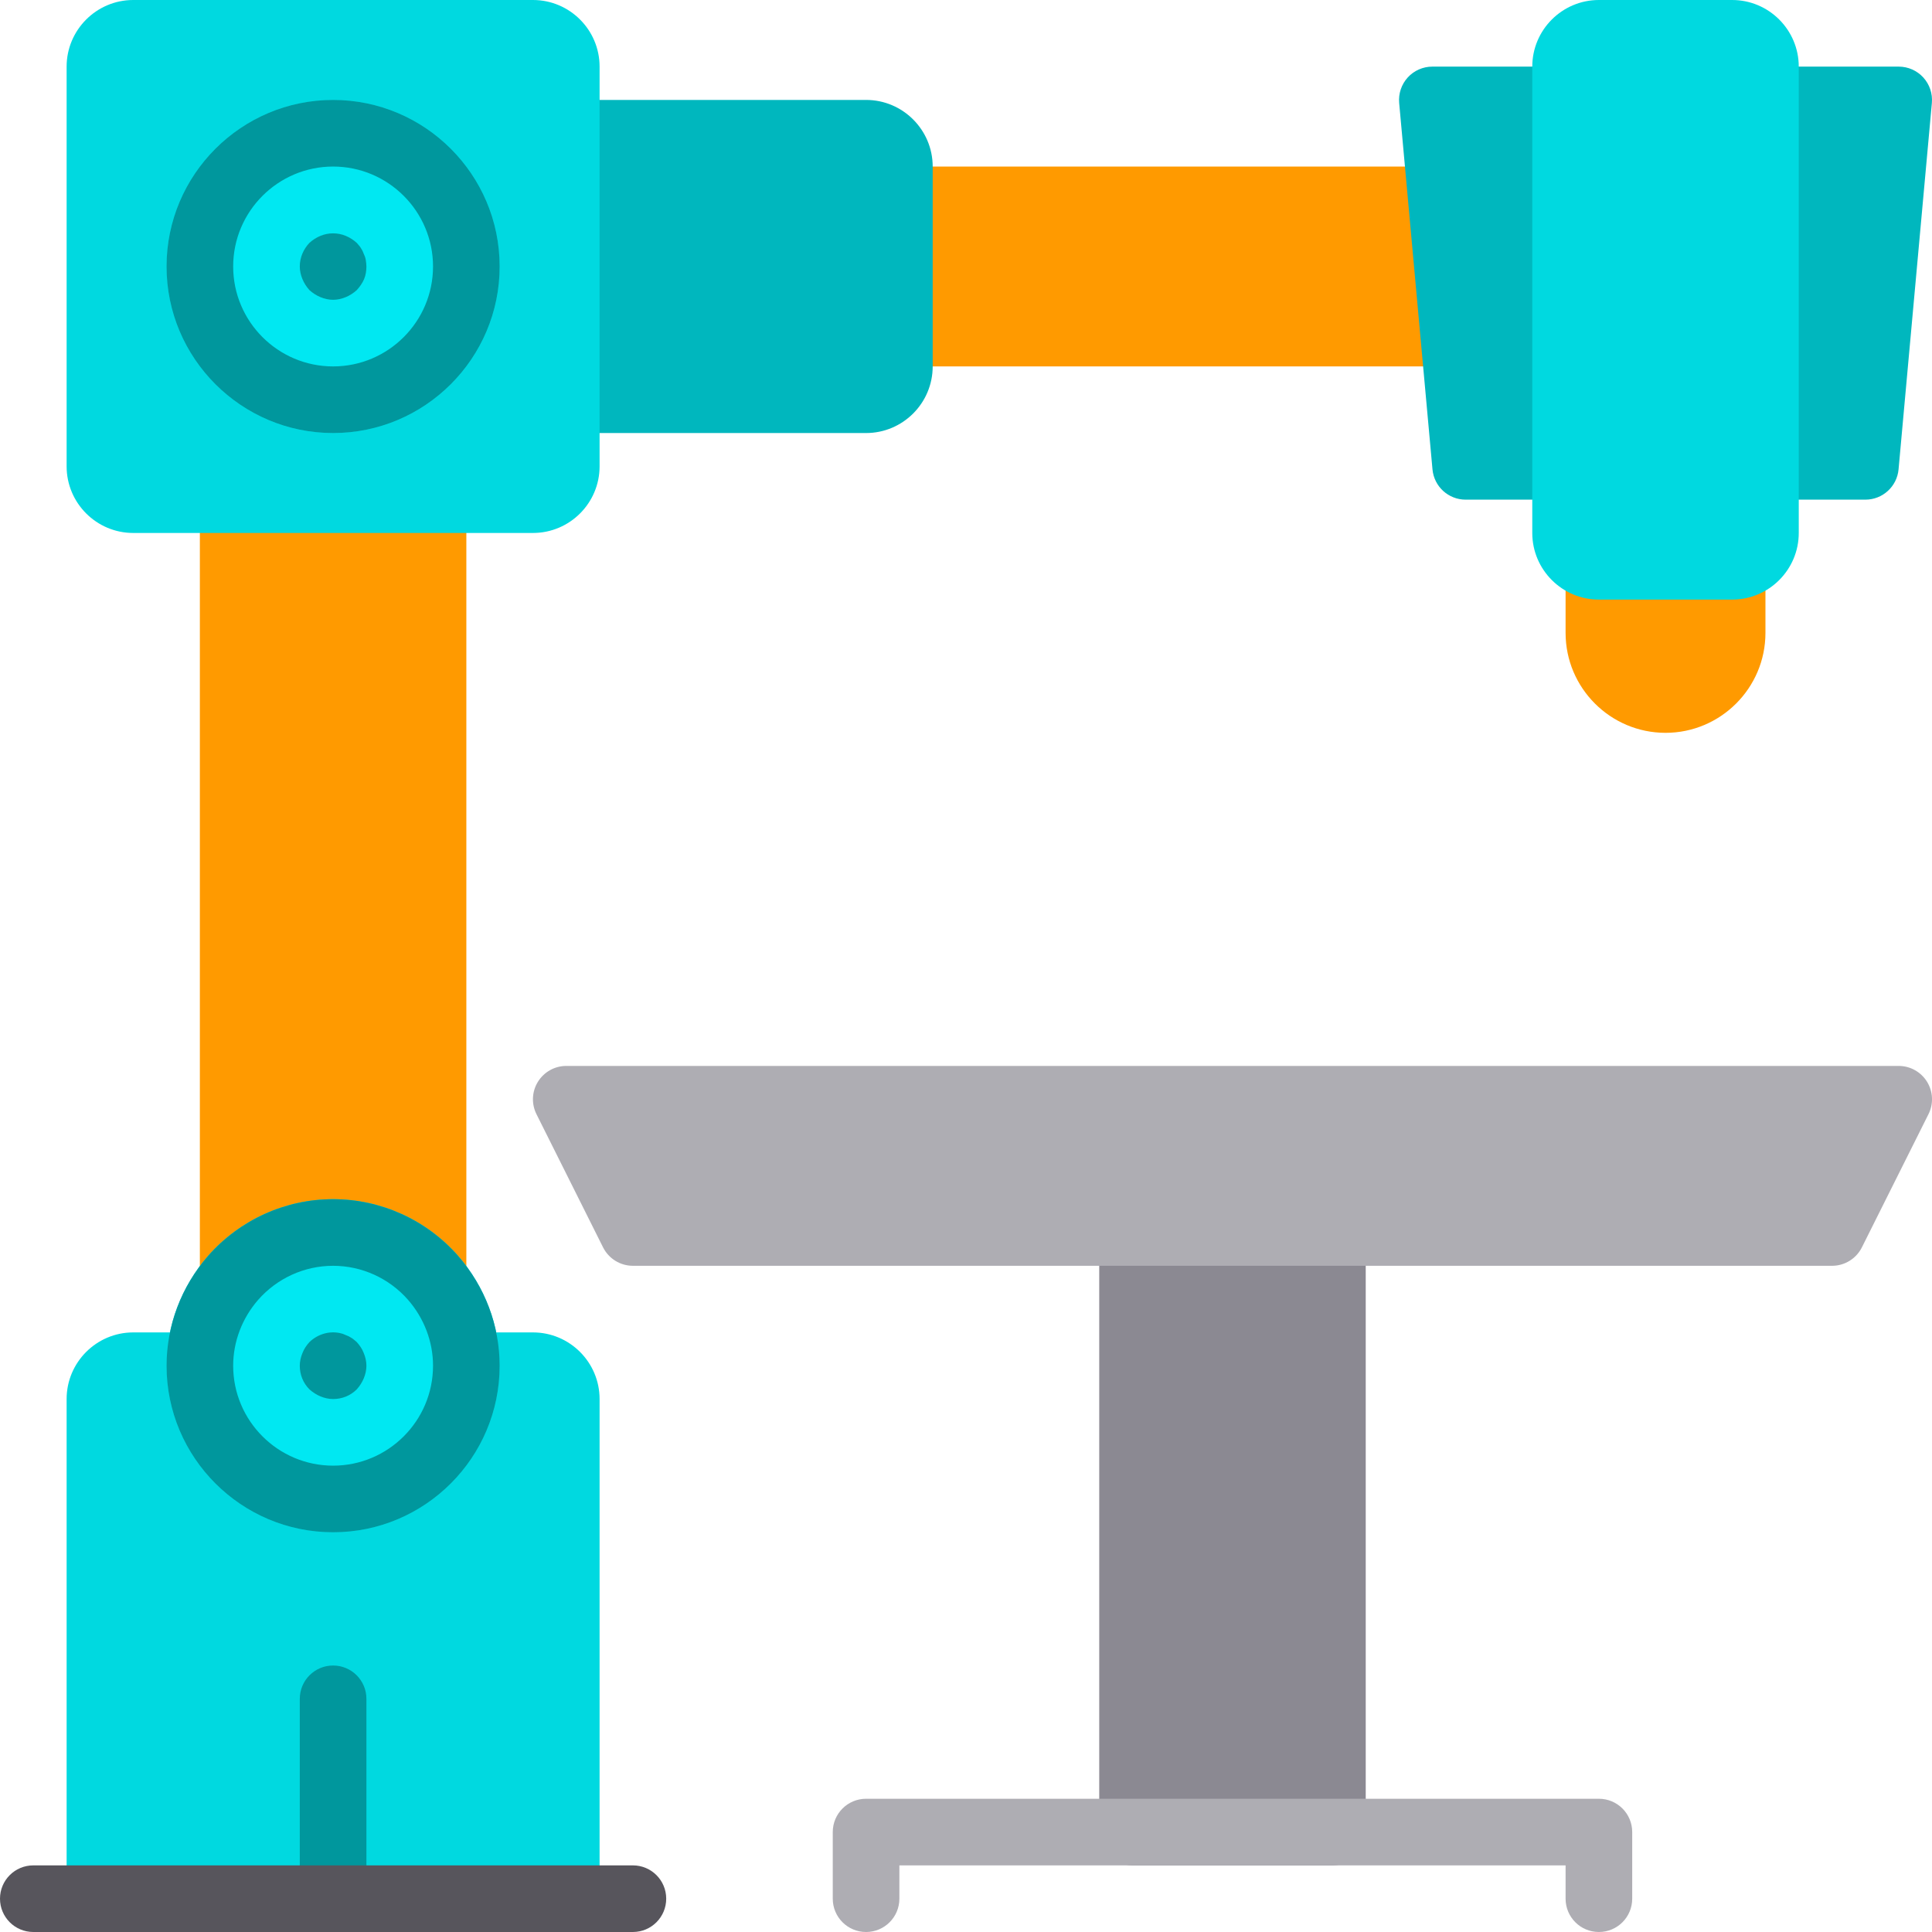
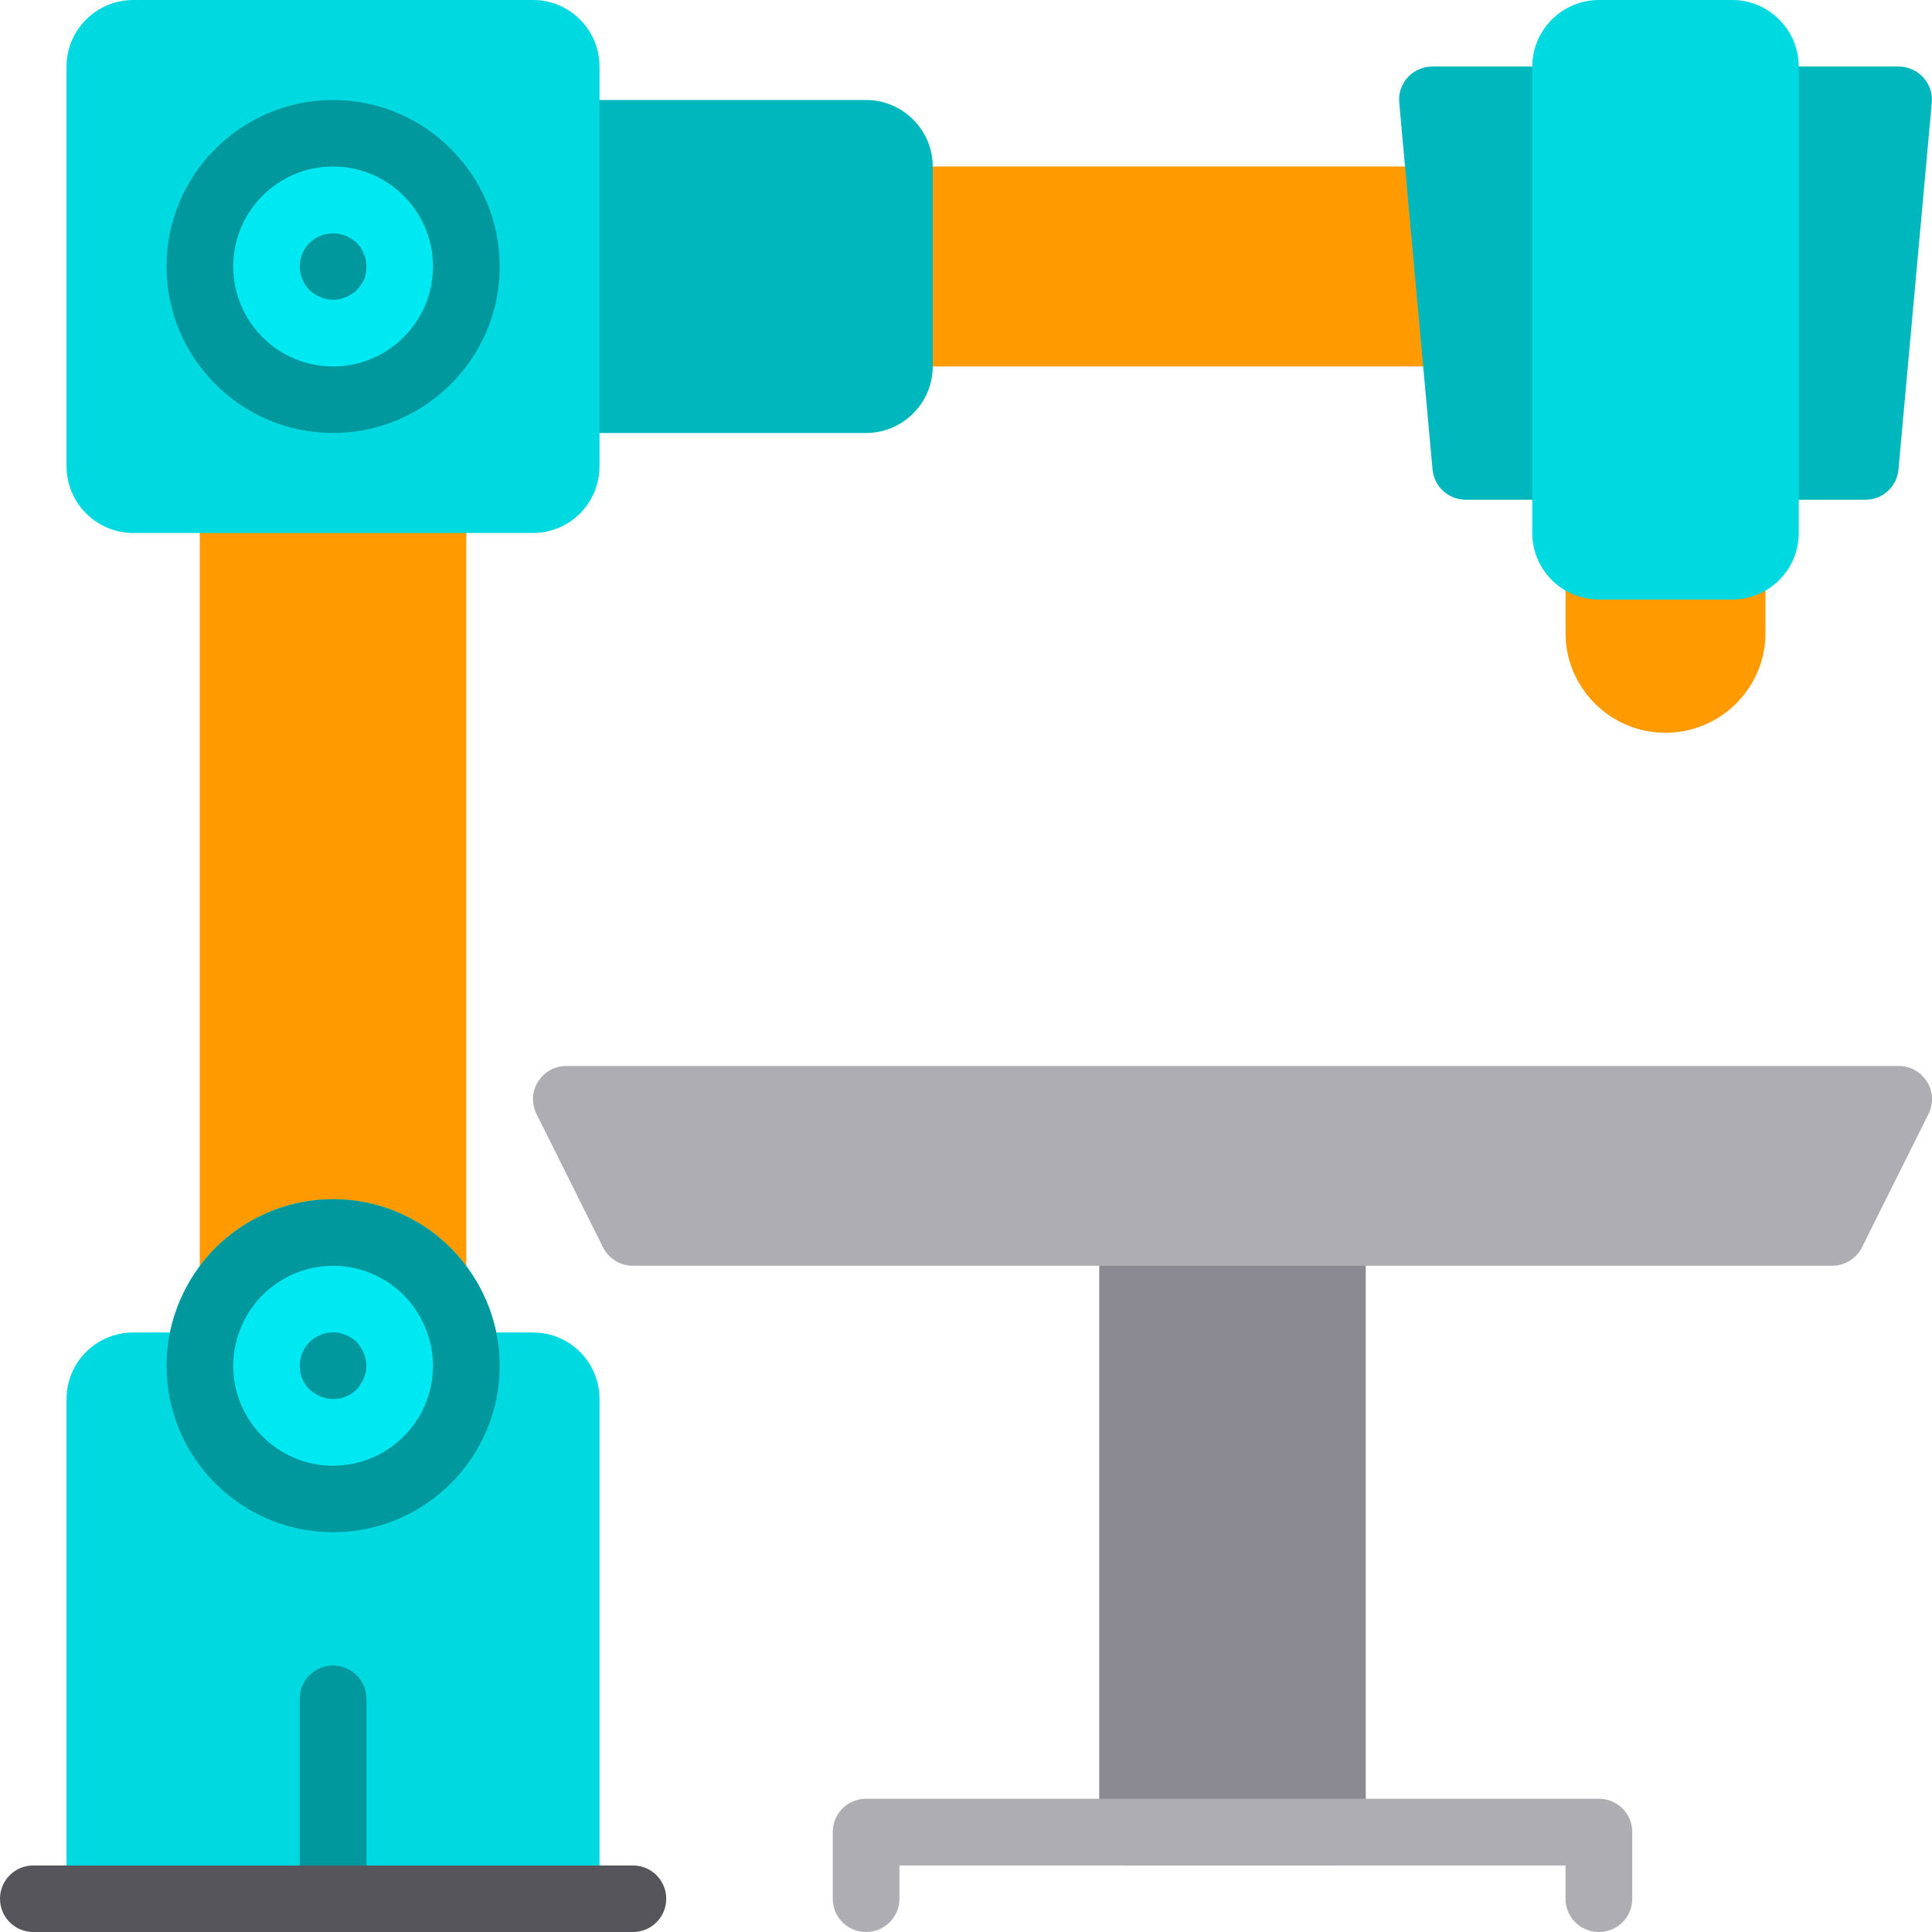
- <svg xmlns="http://www.w3.org/2000/svg" id="Layer_1" enable-background="new 0 0 58 58" height="512" viewBox="0 0 58 58" width="512">
-   <path d="m52 16h-4c-.553 0-1 .447-1 1v2c0 1.654 1.346 3 3 3s3-1.346 3-3v-2c0-.553-.447-1-1-1z" fill="#ff9a00" />
-   <path d="m44.356 5.908c-.047-.514-.479-.908-.996-.908h-16.36c-.552 0-1 .447-1 1v4c0 .553.448 1 1 1h16.73c.281 0 .55-.118.739-.326s.282-.486.257-.766z" fill="#ff9a00" />
-   <path d="m26 3h-9c-.552 0-1 .447-1 1v8c0 .553.448 1 1 1h9c1.103 0 2-.897 2-2v-6c0-1.102-.897-2-2-2z" fill="#00b7be" />
-   <path d="m13 14h-6c-.552 0-1 .447-1 1v23.36c0 .416.258.789.647.936.39.149.829.039 1.104-.275.57-.649 1.39-1.021 2.249-1.021s1.679.372 2.249 1.021c.194.221.469.34.751.34.119 0 .238-.021.353-.064.389-.147.647-.52.647-.937v-23.36c0-.553-.448-1-1-1z" fill="#ff9a00" />
-   <path d="m16 40h-2c-.552 0-1 .447-1 1 0 1.654-1.346 3-3 3s-3-1.346-3-3c0-.553-.448-1-1-1h-2c-1.103 0-2 .897-2 2v15c0 .553.448 1 1 1h14c.552 0 1-.447 1-1v-15c0-1.102-.897-2-2-2z" fill="#00d9e0" />
-   <path d="m16 0h-12c-1.103 0-2 .898-2 2v12c0 1.103.897 2 2 2h12c1.103 0 2-.897 2-2v-12c0-1.102-.897-2-2-2z" fill="#00d9e0" />
-   <path d="m10 36c-1.434 0-2.801.619-3.753 1.702-.804.921-1.247 2.092-1.247 3.298 0 2.757 2.243 5 5 5s5-2.243 5-5c0-1.206-.443-2.377-1.249-3.3-.95-1.081-2.317-1.7-3.751-1.7z" fill="#00e8f2" />
-   <circle cx="10" cy="8" fill="#00e8f2" r="5" />
-   <path d="m57.738 2.325c-.189-.207-.457-.325-.738-.325h-4c-.553 0-1 .447-1 1v11c0 .553.447 1 1 1h3c.518 0 .949-.395.996-.909l1-11c.025-.28-.068-.558-.258-.766z" fill="#00b7be" />
-   <path d="m47 2h-4c-.281 0-.549.118-.738.325s-.283.485-.258.765l1 11c.047.516.478.91.996.91h3c.553 0 1-.447 1-1v-11c0-.553-.447-1-1-1z" fill="#00b7be" />
-   <path d="m52 0h-4c-1.103 0-2 .897-2 2v14c0 1.103.897 2 2 2h4c1.103 0 2-.897 2-2v-14c0-1.102-.897-2-2-2z" fill="#00d9e0" />
-   <path d="m40 36h-6c-.553 0-1 .447-1 1v18c0 .553.447 1 1 1h6c.553 0 1-.447 1-1v-18c0-.553-.447-1-1-1z" fill="#8b8992" />
-   <path d="m57.851 32.475c-.183-.295-.504-.475-.851-.475h-40c-.347 0-.668.18-.851.475s-.199.663-.044.973l2 4c.17.338.516.552.895.552h36c.379 0 .725-.214.895-.553l2-4c.155-.309.138-.677-.044-.972z" fill="#aeadb3" />
-   <path d="m48 54h-22c-.552 0-1 .447-1 1v2c0 .553.448 1 1 1s1-.447 1-1v-1h20v1c0 .553.447 1 1 1s1-.447 1-1v-2c0-.553-.447-1-1-1z" fill="#aeadb3" />
-   <g fill="#00979d">
-     <path d="m10 58c-.552 0-1-.447-1-1v-6c0-.553.448-1 1-1s1 .447 1 1v6c0 .553-.448 1-1 1z" />
-     <path d="m10 36c-1.434 0-2.801.619-3.753 1.702-.804.921-1.247 2.092-1.247 3.298 0 2.757 2.243 5 5 5s5-2.243 5-5c0-1.206-.443-2.377-1.249-3.3-.95-1.081-2.317-1.7-3.751-1.7zm0 8c-1.654 0-3-1.346-3-3 0-.722.268-1.426.751-1.979.57-.649 1.39-1.021 2.249-1.021s1.679.372 2.247 1.019c.485.555.753 1.259.753 1.981 0 1.654-1.346 3-3 3z" />
-     <path d="m10 13c2.757 0 5-2.243 5-5s-2.243-5-5-5-5 2.243-5 5 2.243 5 5 5zm0-8c1.654 0 3 1.346 3 3s-1.346 3-3 3-3-1.346-3-3 1.346-3 3-3z" />
-     <path d="m9.29 8.71c.1.09.21.16.33.21s.25.08.38.08.26-.03.38-.08.23-.12.33-.21c.09-.101.17-.21.22-.33s.07-.25.07-.38c0-.07-.01-.13-.02-.2-.01-.06-.03-.12-.06-.18-.02-.06-.05-.12-.09-.18-.03-.05-.08-.1-.12-.149-.1-.09-.21-.16-.33-.21-.24-.101-.52-.101-.76 0-.12.049-.23.119-.33.209-.18.19-.29.44-.29.71 0 .13.03.26.08.38s.12.23.21.33z" />
-     <path d="m10.71 40.29c-.05-.04-.1-.09-.15-.12-.06-.04-.12-.07-.18-.09-.06-.03-.12-.05-.18-.061-.33-.069-.67.04-.91.271-.09.1-.16.2-.21.33-.05.12-.08.25-.08.38 0 .27.1.52.29.71.1.09.21.16.33.21s.25.08.38.08c.27 0 .52-.101.71-.29.09-.101.16-.21.21-.33s.08-.25.08-.38-.03-.26-.08-.38c-.05-.13-.12-.23-.21-.33z" />
+ <svg xmlns="http://www.w3.org/2000/svg" width="32px" height="px" viewBox="0 0 32 32" version="1.1">
+   <g id="surface1">
+     <path style=" stroke:none;fill-rule:nonzero;fill:rgb(100%,60.392%,0%);fill-opacity:1;" d="M 28.691 8.828 L 26.484 8.828 C 26.176 8.828 25.93 9.074 25.93 9.379 L 25.93 10.484 C 25.93 11.395 26.672 12.137 27.586 12.137 C 28.5 12.137 29.242 11.395 29.242 10.484 L 29.242 9.379 C 29.242 9.074 28.996 8.828 28.691 8.828 Z M 28.691 8.828 " />
+     <path style=" stroke:none;fill-rule:nonzero;fill:rgb(100%,60.392%,0%);fill-opacity:1;" d="M 24.473 3.258 C 24.445 2.977 24.207 2.758 23.922 2.758 L 14.898 2.758 C 14.594 2.758 14.344 3.004 14.344 3.309 L 14.344 5.516 C 14.344 5.824 14.594 6.07 14.898 6.07 L 24.125 6.07 C 24.281 6.07 24.43 6.004 24.535 5.891 C 24.641 5.773 24.691 5.621 24.676 5.465 Z M 24.473 3.258 " />
+     <path style=" stroke:none;fill-rule:nonzero;fill:rgb(0%,71.765%,74.51%);fill-opacity:1;" d="M 14.344 1.656 L 9.379 1.656 C 9.074 1.656 8.828 1.902 8.828 2.207 L 8.828 6.621 C 8.828 6.926 9.074 7.172 9.379 7.172 L 14.344 7.172 C 14.953 7.172 15.449 6.676 15.449 6.07 L 15.449 2.758 C 15.449 2.152 14.953 1.656 14.344 1.656 Z M 14.344 1.656 " />
+     <path style=" stroke:none;fill-rule:nonzero;fill:rgb(100%,60.392%,0%);fill-opacity:1;" d="M 7.172 7.723 L 3.863 7.723 C 3.559 7.723 3.309 7.973 3.309 8.277 L 3.309 21.164 C 3.309 21.395 3.453 21.598 3.668 21.68 C 3.883 21.762 4.125 21.703 4.277 21.527 C 4.59 21.172 5.043 20.965 5.516 20.965 C 5.992 20.965 6.445 21.172 6.758 21.527 C 6.863 21.652 7.016 21.715 7.172 21.715 C 7.238 21.715 7.305 21.703 7.367 21.68 C 7.582 21.602 7.723 21.395 7.723 21.164 L 7.723 8.277 C 7.723 7.973 7.477 7.723 7.172 7.723 Z M 7.172 7.723 " />
+     <path style=" stroke:none;fill-rule:nonzero;fill:rgb(0%,85.098%,87.843%);fill-opacity:1;" d="M 8.828 22.07 L 7.723 22.07 C 7.418 22.07 7.172 22.316 7.172 22.621 C 7.172 23.535 6.43 24.277 5.516 24.277 C 4.605 24.277 3.863 23.535 3.863 22.621 C 3.863 22.316 3.613 22.07 3.309 22.07 L 2.207 22.07 C 1.598 22.07 1.102 22.562 1.102 23.172 L 1.102 31.449 C 1.102 31.754 1.352 32 1.656 32 L 9.379 32 C 9.684 32 9.93 31.754 9.93 31.449 L 9.93 23.172 C 9.93 22.562 9.438 22.07 8.828 22.07 Z M 8.828 22.07 " />
+     <path style=" stroke:none;fill-rule:nonzero;fill:rgb(0%,85.098%,87.843%);fill-opacity:1;" d="M 8.828 0 L 2.207 0 C 1.598 0 1.102 0.496 1.102 1.102 L 1.102 7.723 C 1.102 8.332 1.598 8.828 2.207 8.828 L 8.828 8.828 C 9.438 8.828 9.93 8.332 9.93 7.723 L 9.93 1.102 C 9.93 0.496 9.438 0 8.828 0 Z M 8.828 0 " />
+     <path style=" stroke:none;fill-rule:nonzero;fill:rgb(0%,90.98%,94.902%);fill-opacity:1;" d="M 5.516 19.863 C 4.727 19.863 3.973 20.203 3.445 20.801 C 3.004 21.309 2.758 21.957 2.758 22.621 C 2.758 24.141 3.996 25.379 5.516 25.379 C 7.039 25.379 8.277 24.141 8.277 22.621 C 8.277 21.957 8.031 21.309 7.586 20.801 C 7.062 20.203 6.309 19.863 5.516 19.863 Z M 5.516 19.863 " />
+     <path style=" stroke:none;fill-rule:nonzero;fill:rgb(0%,90.98%,94.902%);fill-opacity:1;" d="M 8.277 4.414 C 8.277 2.891 7.039 1.656 5.516 1.656 C 3.992 1.656 2.758 2.891 2.758 4.414 C 2.758 5.938 3.992 7.172 5.516 7.172 C 7.039 7.172 8.277 5.938 8.277 4.414 Z M 8.277 4.414 " />
+     <path style=" stroke:none;fill-rule:nonzero;fill:rgb(0%,71.765%,74.51%);fill-opacity:1;" d="M 31.855 1.281 C 31.75 1.168 31.602 1.102 31.449 1.102 L 29.242 1.102 C 28.938 1.102 28.691 1.352 28.691 1.656 L 28.691 7.723 C 28.691 8.027 28.938 8.277 29.242 8.277 L 30.898 8.277 C 31.184 8.277 31.422 8.059 31.445 7.773 L 31.996 1.707 C 32.012 1.551 31.961 1.398 31.855 1.281 Z M 31.855 1.281 " />
+     <path style=" stroke:none;fill-rule:nonzero;fill:rgb(0%,71.765%,74.51%);fill-opacity:1;" d="M 25.93 1.102 L 23.723 1.102 C 23.57 1.102 23.422 1.168 23.316 1.281 C 23.211 1.398 23.16 1.551 23.176 1.703 L 23.727 7.773 C 23.754 8.059 23.988 8.277 24.277 8.277 L 25.93 8.277 C 26.234 8.277 26.484 8.027 26.484 7.723 L 26.484 1.656 C 26.484 1.352 26.234 1.102 25.93 1.102 Z M 25.93 1.102 " />
+     <path style=" stroke:none;fill-rule:nonzero;fill:rgb(0%,85.098%,87.843%);fill-opacity:1;" d="M 28.691 0 L 26.484 0 C 25.875 0 25.379 0.496 25.379 1.102 L 25.379 8.828 C 25.379 9.438 25.875 9.93 26.484 9.93 L 28.691 9.93 C 29.297 9.93 29.793 9.438 29.793 8.828 L 29.793 1.102 C 29.793 0.496 29.297 0 28.691 0 Z M 28.691 0 " />
+     <path style=" stroke:none;fill-rule:nonzero;fill:rgb(54.51%,53.725%,57.255%);fill-opacity:1;" d="M 22.07 19.863 L 18.758 19.863 C 18.453 19.863 18.207 20.109 18.207 20.414 L 18.207 30.344 C 18.207 30.648 18.453 30.898 18.758 30.898 L 22.07 30.898 C 22.375 30.898 22.621 30.648 22.621 30.344 L 22.621 20.414 C 22.621 20.109 22.375 19.863 22.07 19.863 Z M 22.07 19.863 " />
+     <path style=" stroke:none;fill-rule:nonzero;fill:rgb(68.235%,67.843%,70.196%);fill-opacity:1;" d="M 31.918 17.918 C 31.816 17.754 31.641 17.656 31.449 17.656 L 9.379 17.656 C 9.188 17.656 9.012 17.754 8.91 17.918 C 8.809 18.078 8.801 18.281 8.887 18.453 L 9.988 20.66 C 10.082 20.848 10.273 20.965 10.484 20.965 L 30.344 20.965 C 30.555 20.965 30.746 20.848 30.84 20.66 L 31.941 18.453 C 32.027 18.281 32.02 18.078 31.918 17.918 Z M 31.918 17.918 " />
+     <path style=" stroke:none;fill-rule:nonzero;fill:rgb(68.235%,67.843%,70.196%);fill-opacity:1;" d="M 26.484 29.793 L 14.344 29.793 C 14.039 29.793 13.793 30.039 13.793 30.344 L 13.793 31.449 C 13.793 31.754 14.039 32 14.344 32 C 14.648 32 14.898 31.754 14.898 31.449 L 14.898 30.898 L 25.93 30.898 L 25.93 31.449 C 25.93 31.754 26.176 32 26.484 32 C 26.789 32 27.035 31.754 27.035 31.449 L 27.035 30.344 C 27.035 30.039 26.789 29.793 26.484 29.793 Z M 26.484 29.793 " />
+     <path style=" stroke:none;fill-rule:nonzero;fill:rgb(0%,59.216%,61.569%);fill-opacity:1;" d="M 5.516 32 C 5.211 32 4.965 31.754 4.965 31.449 L 4.965 28.137 C 4.965 27.832 5.211 27.586 5.516 27.586 C 5.82 27.586 6.07 27.832 6.07 28.137 L 6.07 31.449 C 6.07 31.754 5.82 32 5.516 32 Z M 5.516 32 " />
+     <path style=" stroke:none;fill-rule:nonzero;fill:rgb(0%,59.216%,61.569%);fill-opacity:1;" d="M 5.516 19.863 C 4.727 19.863 3.973 20.203 3.445 20.801 C 3.004 21.309 2.758 21.957 2.758 22.621 C 2.758 24.141 3.996 25.379 5.516 25.379 C 7.039 25.379 8.277 24.141 8.277 22.621 C 8.277 21.957 8.031 21.309 7.586 20.801 C 7.062 20.203 6.309 19.863 5.516 19.863 Z M 5.516 24.277 C 4.605 24.277 3.863 23.535 3.863 22.621 C 3.863 22.223 4.012 21.832 4.277 21.527 C 4.59 21.172 5.043 20.965 5.516 20.965 C 5.992 20.965 6.445 21.172 6.758 21.527 C 7.023 21.832 7.172 22.223 7.172 22.621 C 7.172 23.535 6.43 24.277 5.516 24.277 Z M 5.516 24.277 " />
+     <path style=" stroke:none;fill-rule:nonzero;fill:rgb(0%,59.216%,61.569%);fill-opacity:1;" d="M 5.516 7.172 C 7.039 7.172 8.277 5.934 8.277 4.414 C 8.277 2.895 7.039 1.656 5.516 1.656 C 3.996 1.656 2.758 2.895 2.758 4.414 C 2.758 5.934 3.996 7.172 5.516 7.172 Z M 5.516 2.758 C 6.43 2.758 7.172 3.5 7.172 4.414 C 7.172 5.328 6.43 6.07 5.516 6.07 C 4.605 6.07 3.863 5.328 3.863 4.414 C 3.863 3.5 4.605 2.758 5.516 2.758 Z M 5.516 2.758 " />
+     <path style=" stroke:none;fill-rule:nonzero;fill:rgb(0%,59.216%,61.569%);fill-opacity:1;" d="M 5.125 4.805 C 5.18 4.855 5.242 4.895 5.309 4.922 C 5.375 4.949 5.445 4.965 5.516 4.965 C 5.59 4.965 5.66 4.949 5.727 4.922 C 5.793 4.895 5.855 4.855 5.91 4.805 C 5.957 4.75 6.004 4.691 6.031 4.625 C 6.059 4.559 6.07 4.484 6.07 4.414 C 6.07 4.375 6.062 4.344 6.059 4.305 C 6.051 4.27 6.043 4.238 6.023 4.203 C 6.016 4.172 5.996 4.137 5.977 4.105 C 5.957 4.078 5.93 4.051 5.91 4.023 C 5.855 3.973 5.793 3.934 5.727 3.906 C 5.594 3.852 5.441 3.852 5.309 3.906 C 5.242 3.934 5.18 3.973 5.125 4.023 C 5.027 4.125 4.965 4.266 4.965 4.414 C 4.965 4.484 4.98 4.559 5.008 4.625 C 5.039 4.691 5.074 4.75 5.125 4.805 Z M 5.125 4.805 " />
+     <path style=" stroke:none;fill-rule:nonzero;fill:rgb(0%,59.216%,61.569%);fill-opacity:1;" d="M 5.91 22.23 C 5.883 22.207 5.855 22.18 5.828 22.164 C 5.793 22.141 5.762 22.125 5.727 22.113 C 5.695 22.098 5.66 22.086 5.629 22.078 C 5.445 22.043 5.258 22.102 5.125 22.23 C 5.074 22.285 5.039 22.34 5.008 22.41 C 4.98 22.477 4.965 22.551 4.965 22.621 C 4.965 22.77 5.02 22.906 5.125 23.012 C 5.18 23.062 5.242 23.102 5.309 23.129 C 5.375 23.156 5.445 23.172 5.516 23.172 C 5.668 23.172 5.805 23.117 5.91 23.012 C 5.957 22.957 5.996 22.898 6.023 22.832 C 6.051 22.766 6.07 22.691 6.07 22.621 C 6.07 22.551 6.051 22.477 6.023 22.41 C 5.996 22.34 5.957 22.285 5.91 22.23 Z M 5.91 22.23 " />
+     <path style=" stroke:none;fill-rule:nonzero;fill:rgb(34.118%,33.333%,36.078%);fill-opacity:1;" d="M 10.484 32 L 0.551 32 C 0.246 32 0 31.754 0 31.449 C 0 31.145 0.246 30.898 0.551 30.898 L 10.484 30.898 C 10.789 30.898 11.035 31.145 11.035 31.449 C 11.035 31.754 10.789 32 10.484 32 Z M 10.484 32 " />
  </g>
-   <path d="m19 58h-18c-.552 0-1-.447-1-1s.448-1 1-1h18c.552 0 1 .447 1 1s-.448 1-1 1z" fill="#57555c" />
</svg>
